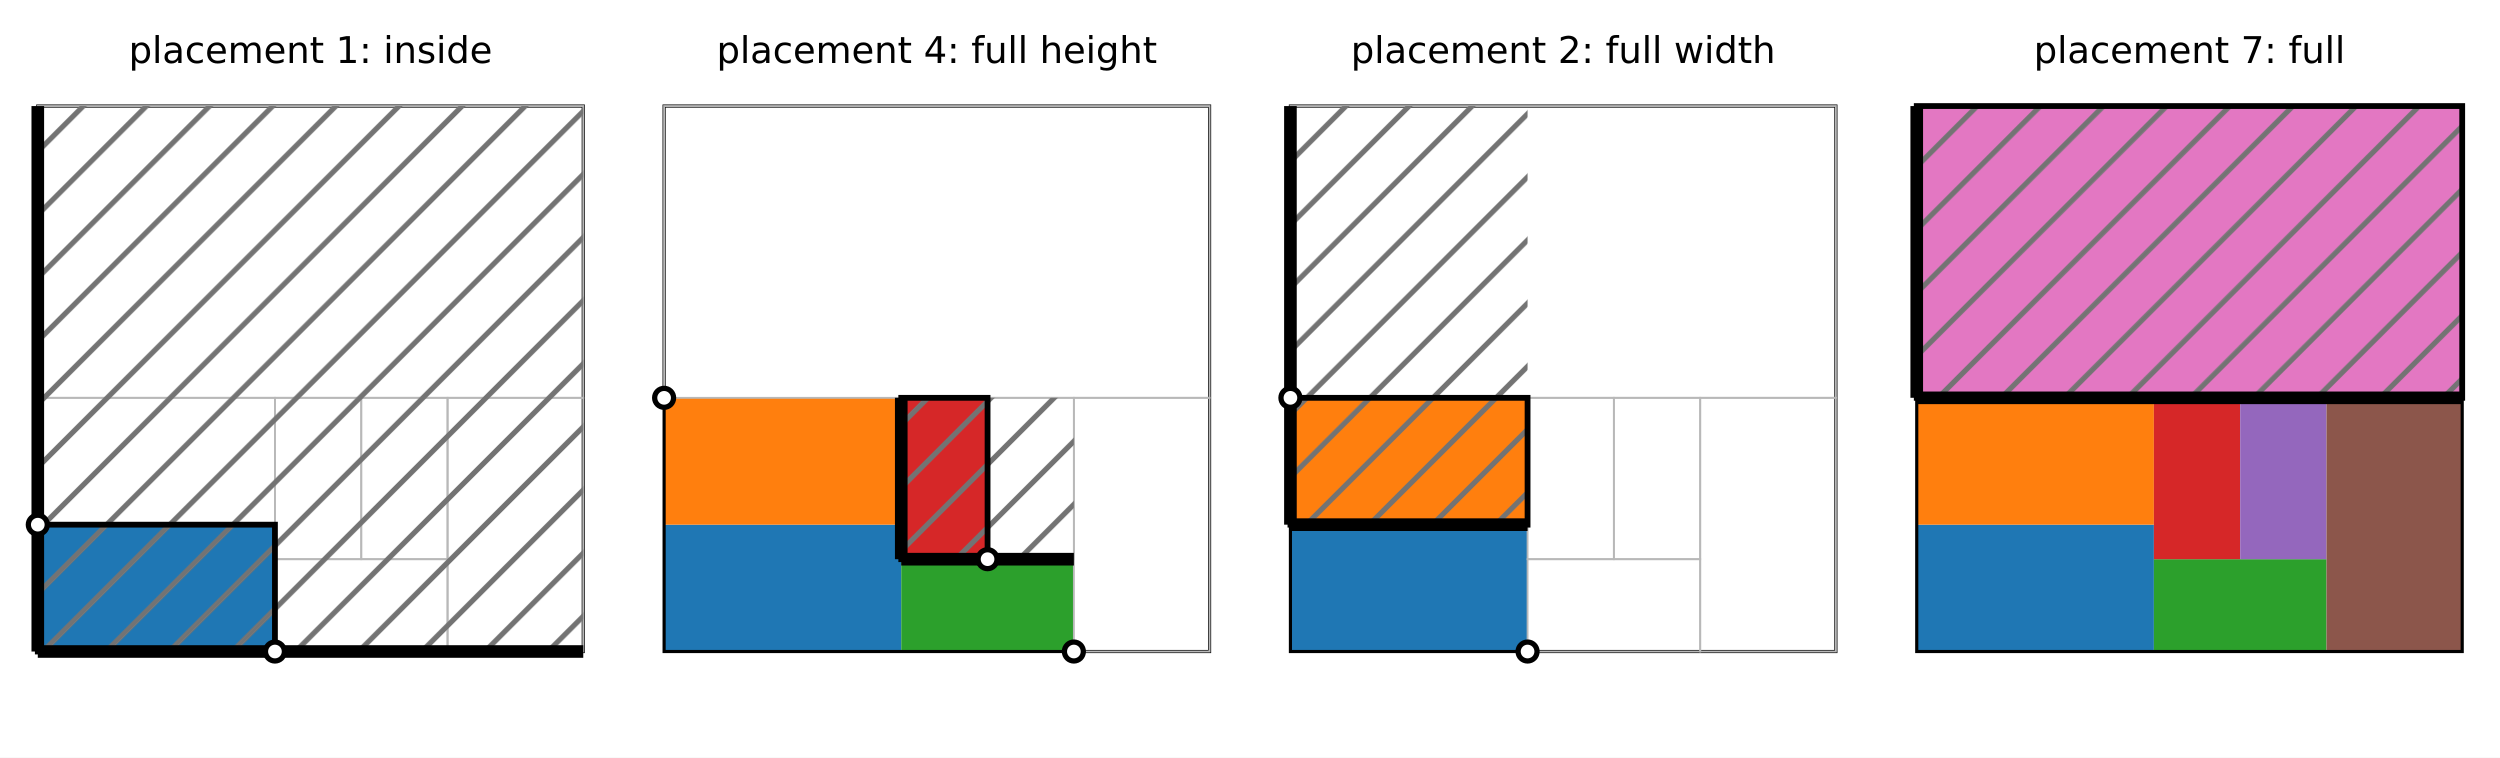
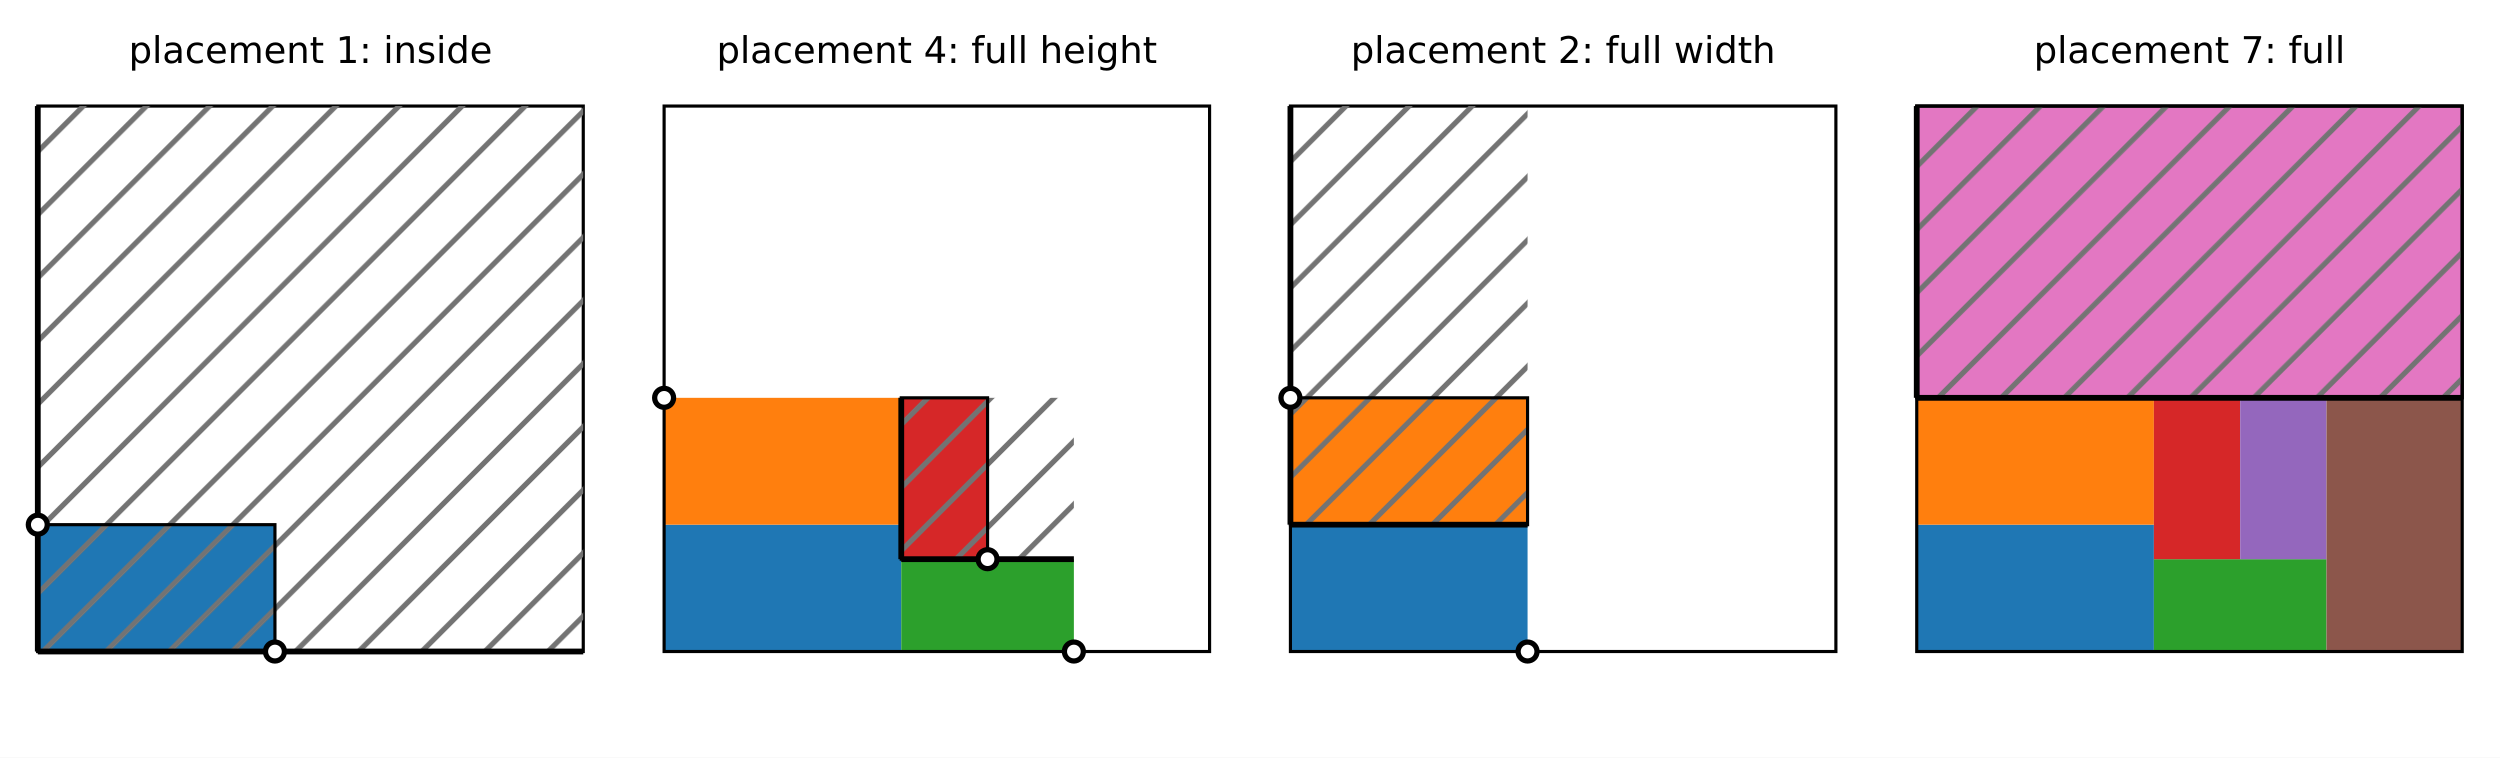
<svg xmlns="http://www.w3.org/2000/svg" xmlns:xlink="http://www.w3.org/1999/xlink" width="475.2pt" height="144pt" viewBox="0 0 475.2 144" version="1.1">
  <defs>
    <style type="text/css">*{stroke-linejoin: round; stroke-linecap: butt}</style>
  </defs>
  <g id="figure_1">
    <g id="patch_1">
      <path d="M 0 144  L 475.2 144  L 475.2 0  L 0 0  z " style="fill: #ffffff" />
    </g>
    <g id="axes_1">
      <g id="patch_2">
-         <path d="M 7.184 123.841  L 52.26 123.841  L 52.26 99.73  L 7.184 99.73  z " clip-path="url(#pb1f6d0ed2a)" style="fill: #1f77b4" />
+         <path d="M 7.184 123.841  L 52.26 123.841  L 52.26 99.73  L 7.184 99.73  z " clip-path="url(#pdf2c986fc9)" style="fill: #1f77b4" />
      </g>
      <g id="patch_3">
-         <path d="M 7.184 123.841  L 110.866 123.841  L 110.866 20.159  L 7.184 20.159  L 7.184 123.841  z " clip-path="url(#pb1f6d0ed2a)" style="fill: none; stroke: #000000; stroke-width: 0.6; stroke-linejoin: miter" />
+         <path d="M 7.184 123.841  L 110.866 123.841  L 110.866 20.159  L 7.184 20.159  L 7.184 123.841  z " clip-path="url(#pdf2c986fc9)" style="fill: none; stroke: #000000; stroke-width: 0.6; stroke-linejoin: miter" />
      </g>
      <g id="patch_4">
-         <path d="M 7.184 99.73  L 52.26 99.73  L 52.26 75.619  L 7.184 75.619  L 7.184 99.73  z " clip-path="url(#pb1f6d0ed2a)" style="fill: none; stroke: #b8b8b8; stroke-width: 0.35; stroke-linejoin: miter" />
-       </g>
-       <g id="patch_5">
-         <path d="M 52.26 123.841  L 85.072 123.841  L 85.072 106.29  L 52.26 106.29  L 52.26 123.841  z " clip-path="url(#pb1f6d0ed2a)" style="fill: none; stroke: #b8b8b8; stroke-width: 0.35; stroke-linejoin: miter" />
-       </g>
-       <g id="patch_6">
-         <path d="M 52.26 106.29  L 68.666 106.29  L 68.666 75.619  L 52.26 75.619  L 52.26 106.29  z " clip-path="url(#pb1f6d0ed2a)" style="fill: none; stroke: #b8b8b8; stroke-width: 0.35; stroke-linejoin: miter" />
-       </g>
-       <g id="patch_7">
-         <path d="M 68.666 106.29  L 85.072 106.29  L 85.072 75.619  L 68.666 75.619  L 68.666 106.29  z " clip-path="url(#pb1f6d0ed2a)" style="fill: none; stroke: #b8b8b8; stroke-width: 0.35; stroke-linejoin: miter" />
-       </g>
-       <g id="patch_8">
-         <path d="M 85.072 123.841  L 110.866 123.841  L 110.866 75.619  L 85.072 75.619  L 85.072 123.841  z " clip-path="url(#pb1f6d0ed2a)" style="fill: none; stroke: #b8b8b8; stroke-width: 0.35; stroke-linejoin: miter" />
-       </g>
-       <g id="patch_9">
-         <path d="M 7.184 75.619  L 110.866 75.619  L 110.866 20.159  L 7.184 20.159  L 7.184 75.619  z " clip-path="url(#pb1f6d0ed2a)" style="fill: none; stroke: #b8b8b8; stroke-width: 0.35; stroke-linejoin: miter" />
-       </g>
-       <g id="patch_10">
-         <path d="M 7.184 123.841  L 110.866 123.841  L 110.866 20.159  L 7.184 20.159  z " clip-path="url(#pb1f6d0ed2a)" style="fill: url(#hd1a1d9d2a4)" />
+         <path d="M 7.184 123.841  L 110.866 123.841  L 110.866 20.159  L 7.184 20.159  z " clip-path="url(#pdf2c986fc9)" style="fill: url(#h48d5fbfb3c)" />
      </g>
      <g id="text_1">
        <g transform="translate(24.4625 11.975) scale(0.07 -0.07)">
          <defs>
            <path id="DejaVuSans-70" d="M 1159 525  L 1159 -1331  L 581 -1331  L 581 3500  L 1159 3500  L 1159 2969  Q 1341 3281 1617 3432  Q 1894 3584 2278 3584  Q 2916 3584 3314 3078  Q 3713 2572 3713 1747  Q 3713 922 3314 415  Q 2916 -91 2278 -91  Q 1894 -91 1617 61  Q 1341 213 1159 525  z M 3116 1747  Q 3116 2381 2855 2742  Q 2594 3103 2138 3103  Q 1681 3103 1420 2742  Q 1159 2381 1159 1747  Q 1159 1113 1420 752  Q 1681 391 2138 391  Q 2594 391 2855 752  Q 3116 1113 3116 1747  z " transform="scale(0.015625)" />
            <path id="DejaVuSans-6c" d="M 603 4863  L 1178 4863  L 1178 0  L 603 0  L 603 4863  z " transform="scale(0.015625)" />
            <path id="DejaVuSans-61" d="M 2194 1759  Q 1497 1759 1228 1600  Q 959 1441 959 1056  Q 959 750 1161 570  Q 1363 391 1709 391  Q 2188 391 2477 730  Q 2766 1069 2766 1631  L 2766 1759  L 2194 1759  z M 3341 1997  L 3341 0  L 2766 0  L 2766 531  Q 2569 213 2275 61  Q 1981 -91 1556 -91  Q 1019 -91 701 211  Q 384 513 384 1019  Q 384 1609 779 1909  Q 1175 2209 1959 2209  L 2766 2209  L 2766 2266  Q 2766 2663 2505 2880  Q 2244 3097 1772 3097  Q 1472 3097 1187 3025  Q 903 2953 641 2809  L 641 3341  Q 956 3463 1253 3523  Q 1550 3584 1831 3584  Q 2591 3584 2966 3190  Q 3341 2797 3341 1997  z " transform="scale(0.015625)" />
            <path id="DejaVuSans-63" d="M 3122 3366  L 3122 2828  Q 2878 2963 2633 3030  Q 2388 3097 2138 3097  Q 1578 3097 1268 2742  Q 959 2388 959 1747  Q 959 1106 1268 751  Q 1578 397 2138 397  Q 2388 397 2633 464  Q 2878 531 3122 666  L 3122 134  Q 2881 22 2623 -34  Q 2366 -91 2075 -91  Q 1284 -91 818 406  Q 353 903 353 1747  Q 353 2603 823 3093  Q 1294 3584 2113 3584  Q 2378 3584 2631 3529  Q 2884 3475 3122 3366  z " transform="scale(0.015625)" />
            <path id="DejaVuSans-65" d="M 3597 1894  L 3597 1613  L 953 1613  Q 991 1019 1311 708  Q 1631 397 2203 397  Q 2534 397 2845 478  Q 3156 559 3463 722  L 3463 178  Q 3153 47 2828 -22  Q 2503 -91 2169 -91  Q 1331 -91 842 396  Q 353 884 353 1716  Q 353 2575 817 3079  Q 1281 3584 2069 3584  Q 2775 3584 3186 3129  Q 3597 2675 3597 1894  z M 3022 2063  Q 3016 2534 2758 2815  Q 2500 3097 2075 3097  Q 1594 3097 1305 2825  Q 1016 2553 972 2059  L 3022 2063  z " transform="scale(0.015625)" />
            <path id="DejaVuSans-6d" d="M 3328 2828  Q 3544 3216 3844 3400  Q 4144 3584 4550 3584  Q 5097 3584 5394 3201  Q 5691 2819 5691 2113  L 5691 0  L 5113 0  L 5113 2094  Q 5113 2597 4934 2840  Q 4756 3084 4391 3084  Q 3944 3084 3684 2787  Q 3425 2491 3425 1978  L 3425 0  L 2847 0  L 2847 2094  Q 2847 2600 2669 2842  Q 2491 3084 2119 3084  Q 1678 3084 1418 2786  Q 1159 2488 1159 1978  L 1159 0  L 581 0  L 581 3500  L 1159 3500  L 1159 2956  Q 1356 3278 1631 3431  Q 1906 3584 2284 3584  Q 2666 3584 2933 3390  Q 3200 3197 3328 2828  z " transform="scale(0.015625)" />
            <path id="DejaVuSans-6e" d="M 3513 2113  L 3513 0  L 2938 0  L 2938 2094  Q 2938 2591 2744 2837  Q 2550 3084 2163 3084  Q 1697 3084 1428 2787  Q 1159 2491 1159 1978  L 1159 0  L 581 0  L 581 3500  L 1159 3500  L 1159 2956  Q 1366 3272 1645 3428  Q 1925 3584 2291 3584  Q 2894 3584 3203 3211  Q 3513 2838 3513 2113  z " transform="scale(0.015625)" />
            <path id="DejaVuSans-74" d="M 1172 4494  L 1172 3500  L 2356 3500  L 2356 3053  L 1172 3053  L 1172 1153  Q 1172 725 1289 603  Q 1406 481 1766 481  L 2356 481  L 2356 0  L 1766 0  Q 1100 0 847 248  Q 594 497 594 1153  L 594 3053  L 172 3053  L 172 3500  L 594 3500  L 594 4494  L 1172 4494  z " transform="scale(0.015625)" />
            <path id="DejaVuSans-20" transform="scale(0.015625)" />
            <path id="DejaVuSans-31" d="M 794 531  L 1825 531  L 1825 4091  L 703 3866  L 703 4441  L 1819 4666  L 2450 4666  L 2450 531  L 3481 531  L 3481 0  L 794 0  L 794 531  z " transform="scale(0.015625)" />
            <path id="DejaVuSans-3a" d="M 750 794  L 1409 794  L 1409 0  L 750 0  L 750 794  z M 750 3309  L 1409 3309  L 1409 2516  L 750 2516  L 750 3309  z " transform="scale(0.015625)" />
            <path id="DejaVuSans-69" d="M 603 3500  L 1178 3500  L 1178 0  L 603 0  L 603 3500  z M 603 4863  L 1178 4863  L 1178 4134  L 603 4134  L 603 4863  z " transform="scale(0.015625)" />
            <path id="DejaVuSans-73" d="M 2834 3397  L 2834 2853  Q 2591 2978 2328 3040  Q 2066 3103 1784 3103  Q 1356 3103 1142 2972  Q 928 2841 928 2578  Q 928 2378 1081 2264  Q 1234 2150 1697 2047  L 1894 2003  Q 2506 1872 2764 1633  Q 3022 1394 3022 966  Q 3022 478 2636 193  Q 2250 -91 1575 -91  Q 1294 -91 989 -36  Q 684 19 347 128  L 347 722  Q 666 556 975 473  Q 1284 391 1588 391  Q 1994 391 2212 530  Q 2431 669 2431 922  Q 2431 1156 2273 1281  Q 2116 1406 1581 1522  L 1381 1569  Q 847 1681 609 1914  Q 372 2147 372 2553  Q 372 3047 722 3315  Q 1072 3584 1716 3584  Q 2034 3584 2315 3537  Q 2597 3491 2834 3397  z " transform="scale(0.015625)" />
            <path id="DejaVuSans-64" d="M 2906 2969  L 2906 4863  L 3481 4863  L 3481 0  L 2906 0  L 2906 525  Q 2725 213 2448 61  Q 2172 -91 1784 -91  Q 1150 -91 751 415  Q 353 922 353 1747  Q 353 2572 751 3078  Q 1150 3584 1784 3584  Q 2172 3584 2448 3432  Q 2725 3281 2906 2969  z M 947 1747  Q 947 1113 1208 752  Q 1469 391 1925 391  Q 2381 391 2643 752  Q 2906 1113 2906 1747  Q 2906 2381 2643 2742  Q 2381 3103 1925 3103  Q 1469 3103 1208 2742  Q 947 2381 947 1747  z " transform="scale(0.015625)" />
          </defs>
          <use xlink:href="#DejaVuSans-70" />
          <use xlink:href="#DejaVuSans-6c" transform="translate(63.47656 0)" />
          <use xlink:href="#DejaVuSans-61" transform="translate(91.25977 0)" />
          <use xlink:href="#DejaVuSans-63" transform="translate(152.5391 0)" />
          <use xlink:href="#DejaVuSans-65" transform="translate(207.5195 0)" />
          <use xlink:href="#DejaVuSans-6d" transform="translate(269.043 0)" />
          <use xlink:href="#DejaVuSans-65" transform="translate(366.4551 0)" />
          <use xlink:href="#DejaVuSans-6e" transform="translate(427.9785 0)" />
          <use xlink:href="#DejaVuSans-74" transform="translate(491.3574 0)" />
          <use xlink:href="#DejaVuSans-20" transform="translate(530.5664 0)" />
          <use xlink:href="#DejaVuSans-31" transform="translate(562.3535 0)" />
          <use xlink:href="#DejaVuSans-3a" transform="translate(625.9766 0)" />
          <use xlink:href="#DejaVuSans-20" transform="translate(659.668 0)" />
          <use xlink:href="#DejaVuSans-69" transform="translate(691.4551 0)" />
          <use xlink:href="#DejaVuSans-6e" transform="translate(719.2383 0)" />
          <use xlink:href="#DejaVuSans-73" transform="translate(782.6172 0)" />
          <use xlink:href="#DejaVuSans-69" transform="translate(834.7168 0)" />
          <use xlink:href="#DejaVuSans-64" transform="translate(862.5 0)" />
          <use xlink:href="#DejaVuSans-65" transform="translate(925.9766 0)" />
        </g>
      </g>
      <g id="line2d_1">
-         <path d="M 7.184 123.841  L 110.866 123.841  " clip-path="url(#pb1f6d0ed2a)" style="fill: none; stroke: #000000; stroke-width: 2.4" />
+         <path d="M 7.184 123.841  L 110.866 123.841  " clip-path="url(#pdf2c986fc9)" style="fill: none; stroke: #000000; stroke-width: 1.1" />
      </g>
      <g id="line2d_2">
-         <path d="M 7.184 123.841  L 7.184 20.159  " clip-path="url(#pb1f6d0ed2a)" style="fill: none; stroke: #000000; stroke-width: 2.4" />
+         <path d="M 7.184 123.841  L 7.184 20.159  " clip-path="url(#pdf2c986fc9)" style="fill: none; stroke: #000000; stroke-width: 1.1" />
+       </g>
+       <g id="patch_5">
+         <path d="M 7.184 123.841  L 52.26 123.841  L 52.26 99.73  L 7.184 99.73  L 7.184 123.841  z " clip-path="url(#pdf2c986fc9)" style="fill: none; stroke: #000000; stroke-width: 0.6; stroke-linejoin: miter" />
+       </g>
+       <g id="line2d_3">
+         <path d="M 7.184 99.73  " clip-path="url(#pdf2c986fc9)" style="fill: none; stroke: #1f77b4; stroke-width: 1.5; stroke-linecap: square" />
+         <defs>
+           <path id="m5f1434089f" d="M 0 1.8  C 0.477 1.8 0.935 1.61 1.273 1.273  C 1.61 0.935 1.8 0.477 1.8 0  C 1.8 -0.477 1.61 -0.935 1.273 -1.273  C 0.935 -1.61 0.477 -1.8 0 -1.8  C -0.477 -1.8 -0.935 -1.61 -1.273 -1.273  C -1.61 -0.935 -1.8 -0.477 -1.8 0  C -1.8 0.477 -1.61 0.935 -1.273 1.273  C -0.935 1.61 -0.477 1.8 0 1.8  z " style="stroke: #000000" />
+         </defs>
+         <g clip-path="url(#pdf2c986fc9)">
+           <use xlink:href="#m5f1434089f" x="7.184" y="99.73" style="fill: #ffffff; stroke: #000000" />
+         </g>
+       </g>
+       <g id="line2d_4">
+         <path d="M 52.26 123.841  " clip-path="url(#pdf2c986fc9)" style="fill: none; stroke: #ff7f0e; stroke-width: 1.5; stroke-linecap: square" />
+         <g clip-path="url(#pdf2c986fc9)">
+           <use xlink:href="#m5f1434089f" x="52.26" y="123.841" style="fill: #ffffff; stroke: #000000" />
+         </g>
+       </g>
+     </g>
+     <g id="axes_2">
+       <g id="patch_6">
+         <path d="M 126.234 123.841  L 171.31 123.841  L 171.31 99.73  L 126.234 99.73  z " clip-path="url(#p23ffd21885)" style="fill: #1f77b4" />
+       </g>
+       <g id="patch_7">
+         <path d="M 126.234 99.73  L 171.31 99.73  L 171.31 75.619  L 126.234 75.619  z " clip-path="url(#p23ffd21885)" style="fill: #ff7f0e" />
+       </g>
+       <g id="patch_8">
+         <path d="M 171.31 123.841  L 204.122 123.841  L 204.122 106.29  L 171.31 106.29  z " clip-path="url(#p23ffd21885)" style="fill: #2ca02c" />
+       </g>
+       <g id="patch_9">
+         <path d="M 171.31 106.29  L 187.716 106.29  L 187.716 75.619  L 171.31 75.619  z " clip-path="url(#p23ffd21885)" style="fill: #d62728" />
+       </g>
+       <g id="patch_10">
+         <path d="M 126.234 123.841  L 229.916 123.841  L 229.916 20.159  L 126.234 20.159  L 126.234 123.841  z " clip-path="url(#p23ffd21885)" style="fill: none; stroke: #000000; stroke-width: 0.6; stroke-linejoin: miter" />
      </g>
      <g id="patch_11">
-         <path d="M 7.184 123.841  L 52.26 123.841  L 52.26 99.73  L 7.184 99.73  L 7.184 123.841  z " clip-path="url(#pb1f6d0ed2a)" style="fill: none; stroke: #000000; stroke-width: 1.1; stroke-linejoin: miter" />
-       </g>
-       <g id="line2d_3">
-         <path d="M 7.184 99.73  " clip-path="url(#pb1f6d0ed2a)" style="fill: none; stroke: #1f77b4; stroke-width: 1.5; stroke-linecap: square" />
-         <defs>
-           <path id="me429e13e97" d="M 0 1.8  C 0.477 1.8 0.935 1.61 1.273 1.273  C 1.61 0.935 1.8 0.477 1.8 0  C 1.8 -0.477 1.61 -0.935 1.273 -1.273  C 0.935 -1.61 0.477 -1.8 0 -1.8  C -0.477 -1.8 -0.935 -1.61 -1.273 -1.273  C -1.61 -0.935 -1.8 -0.477 -1.8 0  C -1.8 0.477 -1.61 0.935 -1.273 1.273  C -0.935 1.61 -0.477 1.8 0 1.8  z " style="stroke: #000000" />
-         </defs>
-         <g clip-path="url(#pb1f6d0ed2a)">
-           <use xlink:href="#me429e13e97" x="7.184" y="99.73" style="fill: #ffffff; stroke: #000000" />
-         </g>
-       </g>
-       <g id="line2d_4">
-         <path d="M 52.26 123.841  " clip-path="url(#pb1f6d0ed2a)" style="fill: none; stroke: #ff7f0e; stroke-width: 1.5; stroke-linecap: square" />
-         <g clip-path="url(#pb1f6d0ed2a)">
-           <use xlink:href="#me429e13e97" x="52.26" y="123.841" style="fill: #ffffff; stroke: #000000" />
-         </g>
-       </g>
-     </g>
-     <g id="axes_2">
-       <g id="patch_12">
-         <path d="M 126.234 123.841  L 171.31 123.841  L 171.31 99.73  L 126.234 99.73  z " clip-path="url(#p687ed33661)" style="fill: #1f77b4" />
-       </g>
-       <g id="patch_13">
-         <path d="M 126.234 99.73  L 171.31 99.73  L 171.31 75.619  L 126.234 75.619  z " clip-path="url(#p687ed33661)" style="fill: #ff7f0e" />
-       </g>
-       <g id="patch_14">
-         <path d="M 171.31 123.841  L 204.122 123.841  L 204.122 106.29  L 171.31 106.29  z " clip-path="url(#p687ed33661)" style="fill: #2ca02c" />
-       </g>
-       <g id="patch_15">
-         <path d="M 171.31 106.29  L 187.716 106.29  L 187.716 75.619  L 171.31 75.619  z " clip-path="url(#p687ed33661)" style="fill: #d62728" />
-       </g>
-       <g id="patch_16">
-         <path d="M 126.234 123.841  L 229.916 123.841  L 229.916 20.159  L 126.234 20.159  L 126.234 123.841  z " clip-path="url(#p687ed33661)" style="fill: none; stroke: #000000; stroke-width: 0.6; stroke-linejoin: miter" />
-       </g>
-       <g id="patch_17">
-         <path d="M 187.716 106.29  L 204.122 106.29  L 204.122 75.619  L 187.716 75.619  L 187.716 106.29  z " clip-path="url(#p687ed33661)" style="fill: none; stroke: #b8b8b8; stroke-width: 0.35; stroke-linejoin: miter" />
-       </g>
-       <g id="patch_18">
-         <path d="M 204.122 123.841  L 229.916 123.841  L 229.916 75.619  L 204.122 75.619  L 204.122 123.841  z " clip-path="url(#p687ed33661)" style="fill: none; stroke: #b8b8b8; stroke-width: 0.35; stroke-linejoin: miter" />
-       </g>
-       <g id="patch_19">
-         <path d="M 126.234 75.619  L 229.916 75.619  L 229.916 20.159  L 126.234 20.159  L 126.234 75.619  z " clip-path="url(#p687ed33661)" style="fill: none; stroke: #b8b8b8; stroke-width: 0.35; stroke-linejoin: miter" />
-       </g>
-       <g id="patch_20">
-         <path d="M 171.31 106.29  L 204.122 106.29  L 204.122 75.619  L 171.31 75.619  z " clip-path="url(#p687ed33661)" style="fill: url(#hd1a1d9d2a4)" />
+         <path d="M 171.31 106.29  L 204.122 106.29  L 204.122 75.619  L 171.31 75.619  z " clip-path="url(#p23ffd21885)" style="fill: url(#h48d5fbfb3c)" />
      </g>
      <g id="text_2">
        <g transform="translate(136.2106 11.975) scale(0.07 -0.07)">
          <defs>
            <path id="DejaVuSans-34" d="M 2419 4116  L 825 1625  L 2419 1625  L 2419 4116  z M 2253 4666  L 3047 4666  L 3047 1625  L 3713 1625  L 3713 1100  L 3047 1100  L 3047 0  L 2419 0  L 2419 1100  L 313 1100  L 313 1709  L 2253 4666  z " transform="scale(0.015625)" />
            <path id="DejaVuSans-66" d="M 2375 4863  L 2375 4384  L 1825 4384  Q 1516 4384 1395 4259  Q 1275 4134 1275 3809  L 1275 3500  L 2222 3500  L 2222 3053  L 1275 3053  L 1275 0  L 697 0  L 697 3053  L 147 3053  L 147 3500  L 697 3500  L 697 3744  Q 697 4328 969 4595  Q 1241 4863 1831 4863  L 2375 4863  z " transform="scale(0.015625)" />
            <path id="DejaVuSans-75" d="M 544 1381  L 544 3500  L 1119 3500  L 1119 1403  Q 1119 906 1312 657  Q 1506 409 1894 409  Q 2359 409 2629 706  Q 2900 1003 2900 1516  L 2900 3500  L 3475 3500  L 3475 0  L 2900 0  L 2900 538  Q 2691 219 2414 64  Q 2138 -91 1772 -91  Q 1169 -91 856 284  Q 544 659 544 1381  z M 1991 3584  L 1991 3584  z " transform="scale(0.015625)" />
            <path id="DejaVuSans-68" d="M 3513 2113  L 3513 0  L 2938 0  L 2938 2094  Q 2938 2591 2744 2837  Q 2550 3084 2163 3084  Q 1697 3084 1428 2787  Q 1159 2491 1159 1978  L 1159 0  L 581 0  L 581 4863  L 1159 4863  L 1159 2956  Q 1366 3272 1645 3428  Q 1925 3584 2291 3584  Q 2894 3584 3203 3211  Q 3513 2838 3513 2113  z " transform="scale(0.015625)" />
            <path id="DejaVuSans-67" d="M 2906 1791  Q 2906 2416 2648 2759  Q 2391 3103 1925 3103  Q 1463 3103 1205 2759  Q 947 2416 947 1791  Q 947 1169 1205 825  Q 1463 481 1925 481  Q 2391 481 2648 825  Q 2906 1169 2906 1791  z M 3481 434  Q 3481 -459 3084 -895  Q 2688 -1331 1869 -1331  Q 1566 -1331 1297 -1286  Q 1028 -1241 775 -1147  L 775 -588  Q 1028 -725 1275 -790  Q 1522 -856 1778 -856  Q 2344 -856 2625 -561  Q 2906 -266 2906 331  L 2906 616  Q 2728 306 2450 153  Q 2172 0 1784 0  Q 1141 0 747 490  Q 353 981 353 1791  Q 353 2603 747 3093  Q 1141 3584 1784 3584  Q 2172 3584 2450 3431  Q 2728 3278 2906 2969  L 2906 3500  L 3481 3500  L 3481 434  z " transform="scale(0.015625)" />
          </defs>
          <use xlink:href="#DejaVuSans-70" />
          <use xlink:href="#DejaVuSans-6c" transform="translate(63.47656 0)" />
          <use xlink:href="#DejaVuSans-61" transform="translate(91.25977 0)" />
          <use xlink:href="#DejaVuSans-63" transform="translate(152.5391 0)" />
          <use xlink:href="#DejaVuSans-65" transform="translate(207.5195 0)" />
          <use xlink:href="#DejaVuSans-6d" transform="translate(269.043 0)" />
          <use xlink:href="#DejaVuSans-65" transform="translate(366.4551 0)" />
          <use xlink:href="#DejaVuSans-6e" transform="translate(427.9785 0)" />
          <use xlink:href="#DejaVuSans-74" transform="translate(491.3574 0)" />
          <use xlink:href="#DejaVuSans-20" transform="translate(530.5664 0)" />
          <use xlink:href="#DejaVuSans-34" transform="translate(562.3535 0)" />
          <use xlink:href="#DejaVuSans-3a" transform="translate(625.9766 0)" />
          <use xlink:href="#DejaVuSans-20" transform="translate(659.668 0)" />
          <use xlink:href="#DejaVuSans-66" transform="translate(691.4551 0)" />
          <use xlink:href="#DejaVuSans-75" transform="translate(726.6602 0)" />
          <use xlink:href="#DejaVuSans-6c" transform="translate(790.0391 0)" />
          <use xlink:href="#DejaVuSans-6c" transform="translate(817.8223 0)" />
          <use xlink:href="#DejaVuSans-20" transform="translate(845.6055 0)" />
          <use xlink:href="#DejaVuSans-68" transform="translate(877.3926 0)" />
          <use xlink:href="#DejaVuSans-65" transform="translate(940.7715 0)" />
          <use xlink:href="#DejaVuSans-69" transform="translate(1002.295 0)" />
          <use xlink:href="#DejaVuSans-67" transform="translate(1030.078 0)" />
          <use xlink:href="#DejaVuSans-68" transform="translate(1093.555 0)" />
          <use xlink:href="#DejaVuSans-74" transform="translate(1156.934 0)" />
        </g>
      </g>
      <g id="line2d_5">
-         <path d="M 171.31 106.29  L 204.122 106.29  " clip-path="url(#p687ed33661)" style="fill: none; stroke: #000000; stroke-width: 2.4" />
+         <path d="M 171.31 106.29  L 204.122 106.29  " clip-path="url(#p23ffd21885)" style="fill: none; stroke: #000000; stroke-width: 1.1" />
      </g>
      <g id="line2d_6">
-         <path d="M 171.31 106.29  L 171.31 75.619  " clip-path="url(#p687ed33661)" style="fill: none; stroke: #000000; stroke-width: 2.4" />
-       </g>
-       <g id="patch_21">
-         <path d="M 171.31 106.29  L 187.716 106.29  L 187.716 75.619  L 171.31 75.619  L 171.31 106.29  z " clip-path="url(#p687ed33661)" style="fill: none; stroke: #000000; stroke-width: 1.1; stroke-linejoin: miter" />
+         <path d="M 171.31 106.29  L 171.31 75.619  " clip-path="url(#p23ffd21885)" style="fill: none; stroke: #000000; stroke-width: 1.1" />
+       </g>
+       <g id="patch_12">
+         <path d="M 171.31 106.29  L 187.716 106.29  L 187.716 75.619  L 171.31 75.619  L 171.31 106.29  z " clip-path="url(#p23ffd21885)" style="fill: none; stroke: #000000; stroke-width: 0.6; stroke-linejoin: miter" />
      </g>
      <g id="line2d_7">
-         <path d="M 126.234 75.619  " clip-path="url(#p687ed33661)" style="fill: none; stroke: #1f77b4; stroke-width: 1.5; stroke-linecap: square" />
-         <g clip-path="url(#p687ed33661)">
-           <use xlink:href="#me429e13e97" x="126.234" y="75.619" style="fill: #ffffff; stroke: #000000" />
+         <path d="M 126.234 75.619  " clip-path="url(#p23ffd21885)" style="fill: none; stroke: #1f77b4; stroke-width: 1.5; stroke-linecap: square" />
+         <g clip-path="url(#p23ffd21885)">
+           <use xlink:href="#m5f1434089f" x="126.234" y="75.619" style="fill: #ffffff; stroke: #000000" />
        </g>
      </g>
      <g id="line2d_8">
-         <path d="M 187.716 106.29  " clip-path="url(#p687ed33661)" style="fill: none; stroke: #ff7f0e; stroke-width: 1.5; stroke-linecap: square" />
-         <g clip-path="url(#p687ed33661)">
-           <use xlink:href="#me429e13e97" x="187.716" y="106.29" style="fill: #ffffff; stroke: #000000" />
+         <path d="M 187.716 106.29  " clip-path="url(#p23ffd21885)" style="fill: none; stroke: #ff7f0e; stroke-width: 1.5; stroke-linecap: square" />
+         <g clip-path="url(#p23ffd21885)">
+           <use xlink:href="#m5f1434089f" x="187.716" y="106.29" style="fill: #ffffff; stroke: #000000" />
        </g>
      </g>
      <g id="line2d_9">
-         <path d="M 204.122 123.841  " clip-path="url(#p687ed33661)" style="fill: none; stroke: #2ca02c; stroke-width: 1.5; stroke-linecap: square" />
-         <g clip-path="url(#p687ed33661)">
-           <use xlink:href="#me429e13e97" x="204.122" y="123.841" style="fill: #ffffff; stroke: #000000" />
+         <path d="M 204.122 123.841  " clip-path="url(#p23ffd21885)" style="fill: none; stroke: #2ca02c; stroke-width: 1.5; stroke-linecap: square" />
+         <g clip-path="url(#p23ffd21885)">
+           <use xlink:href="#m5f1434089f" x="204.122" y="123.841" style="fill: #ffffff; stroke: #000000" />
        </g>
      </g>
    </g>
    <g id="axes_3">
-       <g id="patch_22">
-         <path d="M 245.284 123.841  L 290.36 123.841  L 290.36 99.73  L 245.284 99.73  z " clip-path="url(#paed0c78355)" style="fill: #1f77b4" />
-       </g>
-       <g id="patch_23">
-         <path d="M 245.284 99.73  L 290.36 99.73  L 290.36 75.619  L 245.284 75.619  z " clip-path="url(#paed0c78355)" style="fill: #ff7f0e" />
-       </g>
-       <g id="patch_24">
-         <path d="M 245.284 123.841  L 348.966 123.841  L 348.966 20.159  L 245.284 20.159  L 245.284 123.841  z " clip-path="url(#paed0c78355)" style="fill: none; stroke: #000000; stroke-width: 0.6; stroke-linejoin: miter" />
-       </g>
-       <g id="patch_25">
-         <path d="M 290.36 123.841  L 323.172 123.841  L 323.172 106.29  L 290.36 106.29  L 290.36 123.841  z " clip-path="url(#paed0c78355)" style="fill: none; stroke: #b8b8b8; stroke-width: 0.35; stroke-linejoin: miter" />
-       </g>
-       <g id="patch_26">
-         <path d="M 290.36 106.29  L 306.766 106.29  L 306.766 75.619  L 290.36 75.619  L 290.36 106.29  z " clip-path="url(#paed0c78355)" style="fill: none; stroke: #b8b8b8; stroke-width: 0.35; stroke-linejoin: miter" />
-       </g>
-       <g id="patch_27">
-         <path d="M 306.766 106.29  L 323.172 106.29  L 323.172 75.619  L 306.766 75.619  L 306.766 106.29  z " clip-path="url(#paed0c78355)" style="fill: none; stroke: #b8b8b8; stroke-width: 0.35; stroke-linejoin: miter" />
-       </g>
-       <g id="patch_28">
-         <path d="M 323.172 123.841  L 348.966 123.841  L 348.966 75.619  L 323.172 75.619  L 323.172 123.841  z " clip-path="url(#paed0c78355)" style="fill: none; stroke: #b8b8b8; stroke-width: 0.35; stroke-linejoin: miter" />
-       </g>
-       <g id="patch_29">
-         <path d="M 245.284 75.619  L 348.966 75.619  L 348.966 20.159  L 245.284 20.159  L 245.284 75.619  z " clip-path="url(#paed0c78355)" style="fill: none; stroke: #b8b8b8; stroke-width: 0.35; stroke-linejoin: miter" />
-       </g>
-       <g id="patch_30">
-         <path d="M 245.284 99.73  L 290.36 99.73  L 290.36 20.159  L 245.284 20.159  z " clip-path="url(#paed0c78355)" style="fill: url(#hd1a1d9d2a4)" />
+       <g id="patch_13">
+         <path d="M 245.284 123.841  L 290.36 123.841  L 290.36 99.73  L 245.284 99.73  z " clip-path="url(#p1caaa16bcb)" style="fill: #1f77b4" />
+       </g>
+       <g id="patch_14">
+         <path d="M 245.284 99.73  L 290.36 99.73  L 290.36 75.619  L 245.284 75.619  z " clip-path="url(#p1caaa16bcb)" style="fill: #ff7f0e" />
+       </g>
+       <g id="patch_15">
+         <path d="M 245.284 123.841  L 348.966 123.841  L 348.966 20.159  L 245.284 20.159  L 245.284 123.841  z " clip-path="url(#p1caaa16bcb)" style="fill: none; stroke: #000000; stroke-width: 0.6; stroke-linejoin: miter" />
+       </g>
+       <g id="patch_16">
+         <path d="M 245.284 99.73  L 290.36 99.73  L 290.36 20.159  L 245.284 20.159  z " clip-path="url(#p1caaa16bcb)" style="fill: url(#h48d5fbfb3c)" />
      </g>
      <g id="text_3">
        <g transform="translate(256.77 11.975) scale(0.07 -0.07)">
          <defs>
            <path id="DejaVuSans-32" d="M 1228 531  L 3431 531  L 3431 0  L 469 0  L 469 531  Q 828 903 1448 1529  Q 2069 2156 2228 2338  Q 2531 2678 2651 2914  Q 2772 3150 2772 3378  Q 2772 3750 2511 3984  Q 2250 4219 1831 4219  Q 1534 4219 1204 4116  Q 875 4013 500 3803  L 500 4441  Q 881 4594 1212 4672  Q 1544 4750 1819 4750  Q 2544 4750 2975 4387  Q 3406 4025 3406 3419  Q 3406 3131 3298 2873  Q 3191 2616 2906 2266  Q 2828 2175 2409 1742  Q 1991 1309 1228 531  z " transform="scale(0.015625)" />
            <path id="DejaVuSans-77" d="M 269 3500  L 844 3500  L 1563 769  L 2278 3500  L 2956 3500  L 3675 769  L 4391 3500  L 4966 3500  L 4050 0  L 3372 0  L 2619 2869  L 1863 0  L 1184 0  L 269 3500  z " transform="scale(0.015625)" />
          </defs>
          <use xlink:href="#DejaVuSans-70" />
          <use xlink:href="#DejaVuSans-6c" transform="translate(63.47656 0)" />
          <use xlink:href="#DejaVuSans-61" transform="translate(91.25977 0)" />
          <use xlink:href="#DejaVuSans-63" transform="translate(152.5391 0)" />
          <use xlink:href="#DejaVuSans-65" transform="translate(207.5195 0)" />
          <use xlink:href="#DejaVuSans-6d" transform="translate(269.043 0)" />
          <use xlink:href="#DejaVuSans-65" transform="translate(366.4551 0)" />
          <use xlink:href="#DejaVuSans-6e" transform="translate(427.9785 0)" />
          <use xlink:href="#DejaVuSans-74" transform="translate(491.3574 0)" />
          <use xlink:href="#DejaVuSans-20" transform="translate(530.5664 0)" />
          <use xlink:href="#DejaVuSans-32" transform="translate(562.3535 0)" />
          <use xlink:href="#DejaVuSans-3a" transform="translate(625.9766 0)" />
          <use xlink:href="#DejaVuSans-20" transform="translate(659.668 0)" />
          <use xlink:href="#DejaVuSans-66" transform="translate(691.4551 0)" />
          <use xlink:href="#DejaVuSans-75" transform="translate(726.6602 0)" />
          <use xlink:href="#DejaVuSans-6c" transform="translate(790.0391 0)" />
          <use xlink:href="#DejaVuSans-6c" transform="translate(817.8223 0)" />
          <use xlink:href="#DejaVuSans-20" transform="translate(845.6055 0)" />
          <use xlink:href="#DejaVuSans-77" transform="translate(877.3926 0)" />
          <use xlink:href="#DejaVuSans-69" transform="translate(959.1797 0)" />
          <use xlink:href="#DejaVuSans-64" transform="translate(986.9629 0)" />
          <use xlink:href="#DejaVuSans-74" transform="translate(1050.439 0)" />
          <use xlink:href="#DejaVuSans-68" transform="translate(1089.648 0)" />
        </g>
      </g>
      <g id="line2d_10">
-         <path d="M 245.284 99.73  L 290.36 99.73  " clip-path="url(#paed0c78355)" style="fill: none; stroke: #000000; stroke-width: 2.4" />
+         <path d="M 245.284 99.73  L 290.36 99.73  " clip-path="url(#p1caaa16bcb)" style="fill: none; stroke: #000000; stroke-width: 1.1" />
      </g>
      <g id="line2d_11">
-         <path d="M 245.284 99.73  L 245.284 20.159  " clip-path="url(#paed0c78355)" style="fill: none; stroke: #000000; stroke-width: 2.4" />
-       </g>
-       <g id="patch_31">
-         <path d="M 245.284 99.73  L 290.36 99.73  L 290.36 75.619  L 245.284 75.619  L 245.284 99.73  z " clip-path="url(#paed0c78355)" style="fill: none; stroke: #000000; stroke-width: 1.1; stroke-linejoin: miter" />
+         <path d="M 245.284 99.73  L 245.284 20.159  " clip-path="url(#p1caaa16bcb)" style="fill: none; stroke: #000000; stroke-width: 1.1" />
+       </g>
+       <g id="patch_17">
+         <path d="M 245.284 99.73  L 290.36 99.73  L 290.36 75.619  L 245.284 75.619  L 245.284 99.73  z " clip-path="url(#p1caaa16bcb)" style="fill: none; stroke: #000000; stroke-width: 0.6; stroke-linejoin: miter" />
      </g>
      <g id="line2d_12">
-         <path d="M 245.284 75.619  " clip-path="url(#paed0c78355)" style="fill: none; stroke: #1f77b4; stroke-width: 1.5; stroke-linecap: square" />
-         <g clip-path="url(#paed0c78355)">
-           <use xlink:href="#me429e13e97" x="245.284" y="75.619" style="fill: #ffffff; stroke: #000000" />
+         <path d="M 245.284 75.619  " clip-path="url(#p1caaa16bcb)" style="fill: none; stroke: #1f77b4; stroke-width: 1.5; stroke-linecap: square" />
+         <g clip-path="url(#p1caaa16bcb)">
+           <use xlink:href="#m5f1434089f" x="245.284" y="75.619" style="fill: #ffffff; stroke: #000000" />
        </g>
      </g>
      <g id="line2d_13">
-         <path d="M 290.36 123.841  " clip-path="url(#paed0c78355)" style="fill: none; stroke: #ff7f0e; stroke-width: 1.5; stroke-linecap: square" />
-         <g clip-path="url(#paed0c78355)">
-           <use xlink:href="#me429e13e97" x="290.36" y="123.841" style="fill: #ffffff; stroke: #000000" />
+         <path d="M 290.36 123.841  " clip-path="url(#p1caaa16bcb)" style="fill: none; stroke: #ff7f0e; stroke-width: 1.5; stroke-linecap: square" />
+         <g clip-path="url(#p1caaa16bcb)">
+           <use xlink:href="#m5f1434089f" x="290.36" y="123.841" style="fill: #ffffff; stroke: #000000" />
        </g>
      </g>
    </g>
    <g id="axes_4">
-       <g id="patch_32">
-         <path d="M 364.334 123.841  L 409.41 123.841  L 409.41 99.73  L 364.334 99.73  z " clip-path="url(#pb4f310f4d9)" style="fill: #1f77b4" />
-       </g>
-       <g id="patch_33">
-         <path d="M 364.334 99.73  L 409.41 99.73  L 409.41 75.619  L 364.334 75.619  z " clip-path="url(#pb4f310f4d9)" style="fill: #ff7f0e" />
-       </g>
-       <g id="patch_34">
-         <path d="M 409.41 123.841  L 442.222 123.841  L 442.222 106.29  L 409.41 106.29  z " clip-path="url(#pb4f310f4d9)" style="fill: #2ca02c" />
-       </g>
-       <g id="patch_35">
-         <path d="M 409.41 106.29  L 425.816 106.29  L 425.816 75.619  L 409.41 75.619  z " clip-path="url(#pb4f310f4d9)" style="fill: #d62728" />
-       </g>
-       <g id="patch_36">
-         <path d="M 425.816 106.29  L 442.222 106.29  L 442.222 75.619  L 425.816 75.619  z " clip-path="url(#pb4f310f4d9)" style="fill: #9467bd" />
-       </g>
-       <g id="patch_37">
-         <path d="M 442.222 123.841  L 468.016 123.841  L 468.016 75.619  L 442.222 75.619  z " clip-path="url(#pb4f310f4d9)" style="fill: #8c564b" />
-       </g>
-       <g id="patch_38">
-         <path d="M 364.334 75.619  L 468.016 75.619  L 468.016 20.159  L 364.334 20.159  z " clip-path="url(#pb4f310f4d9)" style="fill: #e377c2" />
-       </g>
-       <g id="patch_39">
-         <path d="M 364.334 123.841  L 468.016 123.841  L 468.016 20.159  L 364.334 20.159  L 364.334 123.841  z " clip-path="url(#pb4f310f4d9)" style="fill: none; stroke: #000000; stroke-width: 0.6; stroke-linejoin: miter" />
-       </g>
-       <g id="patch_40">
-         <path d="M 364.334 75.619  L 468.016 75.619  L 468.016 20.159  L 364.334 20.159  z " clip-path="url(#pb4f310f4d9)" style="fill: url(#hd1a1d9d2a4)" />
+       <g id="patch_18">
+         <path d="M 364.334 123.841  L 409.41 123.841  L 409.41 99.73  L 364.334 99.73  z " clip-path="url(#p2dbdb5fd17)" style="fill: #1f77b4" />
+       </g>
+       <g id="patch_19">
+         <path d="M 364.334 99.73  L 409.41 99.73  L 409.41 75.619  L 364.334 75.619  z " clip-path="url(#p2dbdb5fd17)" style="fill: #ff7f0e" />
+       </g>
+       <g id="patch_20">
+         <path d="M 409.41 123.841  L 442.222 123.841  L 442.222 106.29  L 409.41 106.29  z " clip-path="url(#p2dbdb5fd17)" style="fill: #2ca02c" />
+       </g>
+       <g id="patch_21">
+         <path d="M 409.41 106.29  L 425.816 106.29  L 425.816 75.619  L 409.41 75.619  z " clip-path="url(#p2dbdb5fd17)" style="fill: #d62728" />
+       </g>
+       <g id="patch_22">
+         <path d="M 425.816 106.29  L 442.222 106.29  L 442.222 75.619  L 425.816 75.619  z " clip-path="url(#p2dbdb5fd17)" style="fill: #9467bd" />
+       </g>
+       <g id="patch_23">
+         <path d="M 442.222 123.841  L 468.016 123.841  L 468.016 75.619  L 442.222 75.619  z " clip-path="url(#p2dbdb5fd17)" style="fill: #8c564b" />
+       </g>
+       <g id="patch_24">
+         <path d="M 364.334 75.619  L 468.016 75.619  L 468.016 20.159  L 364.334 20.159  z " clip-path="url(#p2dbdb5fd17)" style="fill: #e377c2" />
+       </g>
+       <g id="patch_25">
+         <path d="M 364.334 123.841  L 468.016 123.841  L 468.016 20.159  L 364.334 20.159  L 364.334 123.841  z " clip-path="url(#p2dbdb5fd17)" style="fill: none; stroke: #000000; stroke-width: 0.6; stroke-linejoin: miter" />
+       </g>
+       <g id="patch_26">
+         <path d="M 364.334 75.619  L 468.016 75.619  L 468.016 20.159  L 364.334 20.159  z " clip-path="url(#p2dbdb5fd17)" style="fill: url(#h48d5fbfb3c)" />
      </g>
      <g id="text_4">
        <g transform="translate(386.5792 11.975) scale(0.07 -0.07)">
          <defs>
            <path id="DejaVuSans-37" d="M 525 4666  L 3525 4666  L 3525 4397  L 1831 0  L 1172 0  L 2766 4134  L 525 4134  L 525 4666  z " transform="scale(0.015625)" />
          </defs>
          <use xlink:href="#DejaVuSans-70" />
          <use xlink:href="#DejaVuSans-6c" transform="translate(63.47656 0)" />
          <use xlink:href="#DejaVuSans-61" transform="translate(91.25977 0)" />
          <use xlink:href="#DejaVuSans-63" transform="translate(152.5391 0)" />
          <use xlink:href="#DejaVuSans-65" transform="translate(207.5195 0)" />
          <use xlink:href="#DejaVuSans-6d" transform="translate(269.043 0)" />
          <use xlink:href="#DejaVuSans-65" transform="translate(366.4551 0)" />
          <use xlink:href="#DejaVuSans-6e" transform="translate(427.9785 0)" />
          <use xlink:href="#DejaVuSans-74" transform="translate(491.3574 0)" />
          <use xlink:href="#DejaVuSans-20" transform="translate(530.5664 0)" />
          <use xlink:href="#DejaVuSans-37" transform="translate(562.3535 0)" />
          <use xlink:href="#DejaVuSans-3a" transform="translate(625.9766 0)" />
          <use xlink:href="#DejaVuSans-20" transform="translate(659.668 0)" />
          <use xlink:href="#DejaVuSans-66" transform="translate(691.4551 0)" />
          <use xlink:href="#DejaVuSans-75" transform="translate(726.6602 0)" />
          <use xlink:href="#DejaVuSans-6c" transform="translate(790.0391 0)" />
          <use xlink:href="#DejaVuSans-6c" transform="translate(817.8223 0)" />
        </g>
      </g>
      <g id="line2d_14">
-         <path d="M 364.334 75.619  L 468.016 75.619  " clip-path="url(#pb4f310f4d9)" style="fill: none; stroke: #000000; stroke-width: 2.4" />
+         <path d="M 364.334 75.619  L 468.016 75.619  " clip-path="url(#p2dbdb5fd17)" style="fill: none; stroke: #000000; stroke-width: 1.1" />
      </g>
      <g id="line2d_15">
-         <path d="M 364.334 75.619  L 364.334 20.159  " clip-path="url(#pb4f310f4d9)" style="fill: none; stroke: #000000; stroke-width: 2.4" />
-       </g>
-       <g id="patch_41">
-         <path d="M 364.334 75.619  L 468.016 75.619  L 468.016 20.159  L 364.334 20.159  L 364.334 75.619  z " clip-path="url(#pb4f310f4d9)" style="fill: none; stroke: #000000; stroke-width: 1.1; stroke-linejoin: miter" />
+         <path d="M 364.334 75.619  L 364.334 20.159  " clip-path="url(#p2dbdb5fd17)" style="fill: none; stroke: #000000; stroke-width: 1.1" />
+       </g>
+       <g id="patch_27">
+         <path d="M 364.334 75.619  L 468.016 75.619  L 468.016 20.159  L 364.334 20.159  L 364.334 75.619  z " clip-path="url(#p2dbdb5fd17)" style="fill: none; stroke: #000000; stroke-width: 0.6; stroke-linejoin: miter" />
      </g>
    </g>
  </g>
  <defs>
-     <clipPath id="pb1f6d0ed2a">
+     <clipPath id="pdf2c986fc9">
      <rect x="2" y="14.975" width="114.05" height="114.05" />
    </clipPath>
-     <clipPath id="p687ed33661">
+     <clipPath id="p23ffd21885">
      <rect x="121.05" y="14.975" width="114.05" height="114.05" />
    </clipPath>
-     <clipPath id="paed0c78355">
+     <clipPath id="p1caaa16bcb">
      <rect x="240.1" y="14.975" width="114.05" height="114.05" />
    </clipPath>
-     <clipPath id="pb4f310f4d9">
+     <clipPath id="p2dbdb5fd17">
      <rect x="359.15" y="14.975" width="114.05" height="114.05" />
    </clipPath>
  </defs>
  <defs>
-     <pattern id="hd1a1d9d2a4" patternUnits="userSpaceOnUse" x="0" y="0" width="72" height="72">
+     <pattern id="h48d5fbfb3c" patternUnits="userSpaceOnUse" x="0" y="0" width="72" height="72">
      <rect x="0" y="0" width="73" height="73" fill="none" />
      <path d="M -36 36  L 36 -36  M -30 42  L 42 -30  M -24 48  L 48 -24  M -18 54  L 54 -18  M -12 60  L 60 -12  M -6 66  L 66 -6  M 0 72  L 72 0  M 6 78  L 78 6  M 12 84  L 84 12  M 18 90  L 90 18  M 24 96  L 96 24  M 30 102  L 102 30  M 36 108  L 108 36  " style="fill: #737373; stroke: #737373; stroke-width: 1.0; stroke-linecap: butt; stroke-linejoin: miter" />
    </pattern>
  </defs>
</svg>
